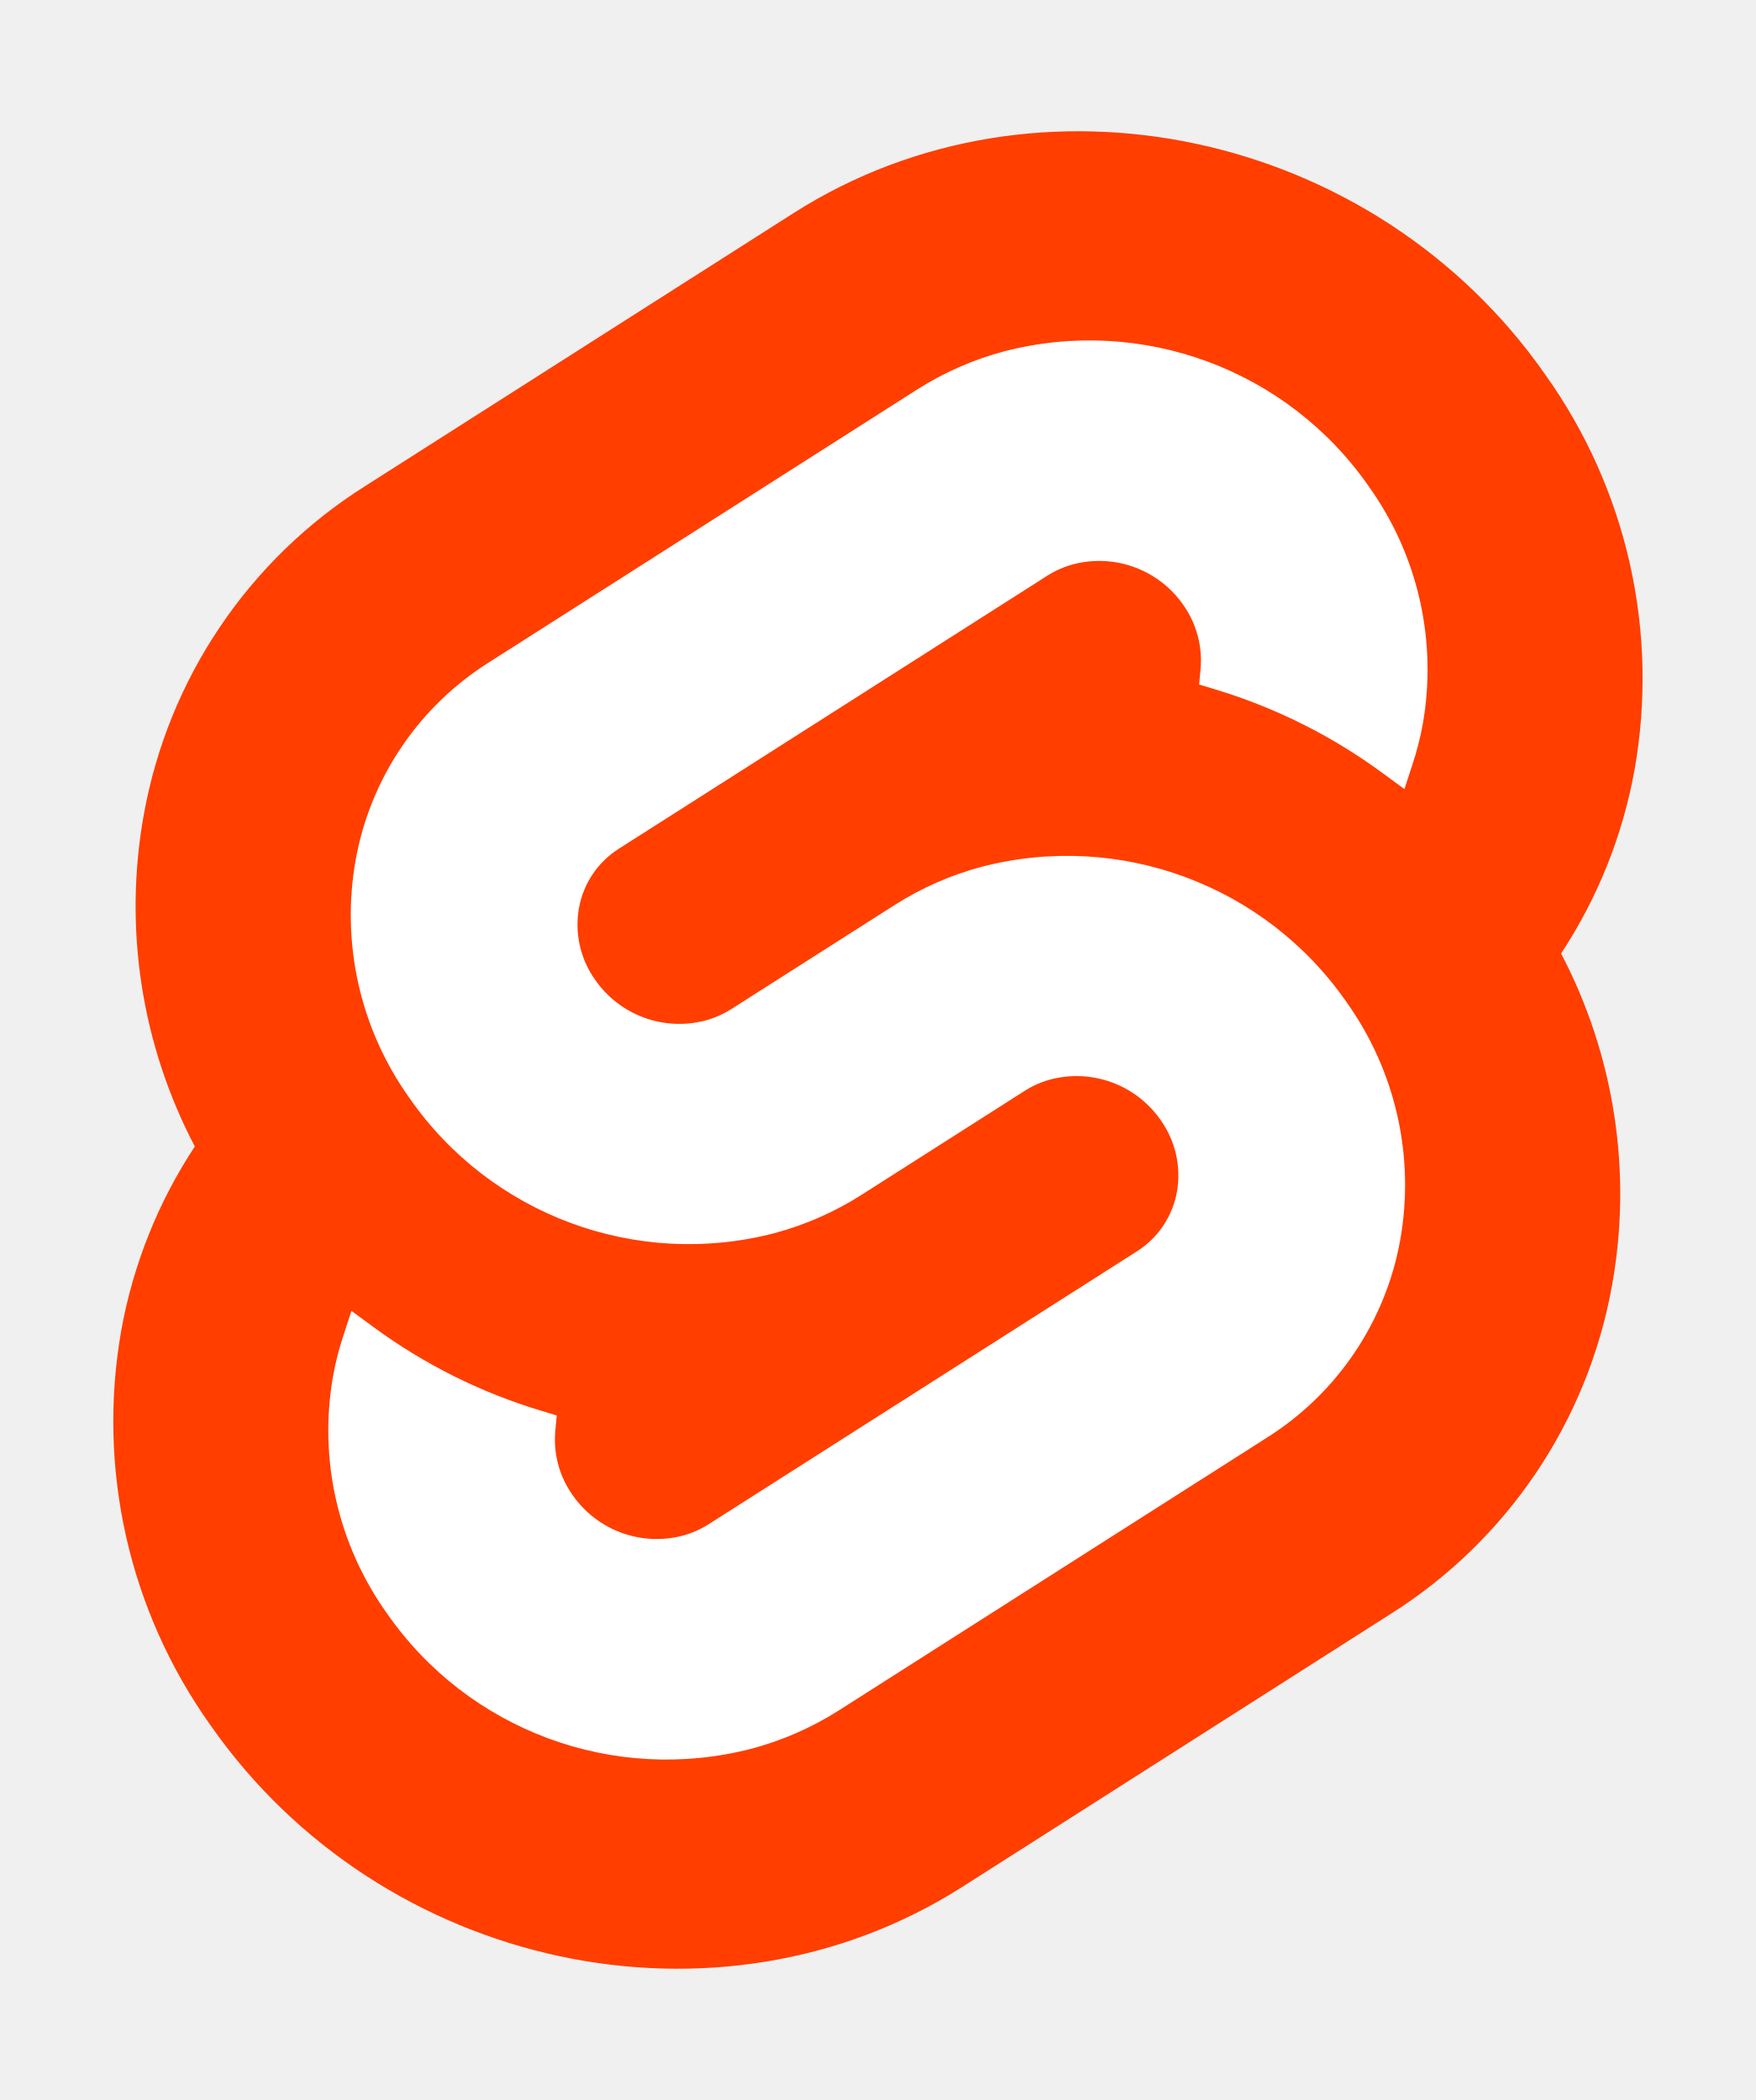
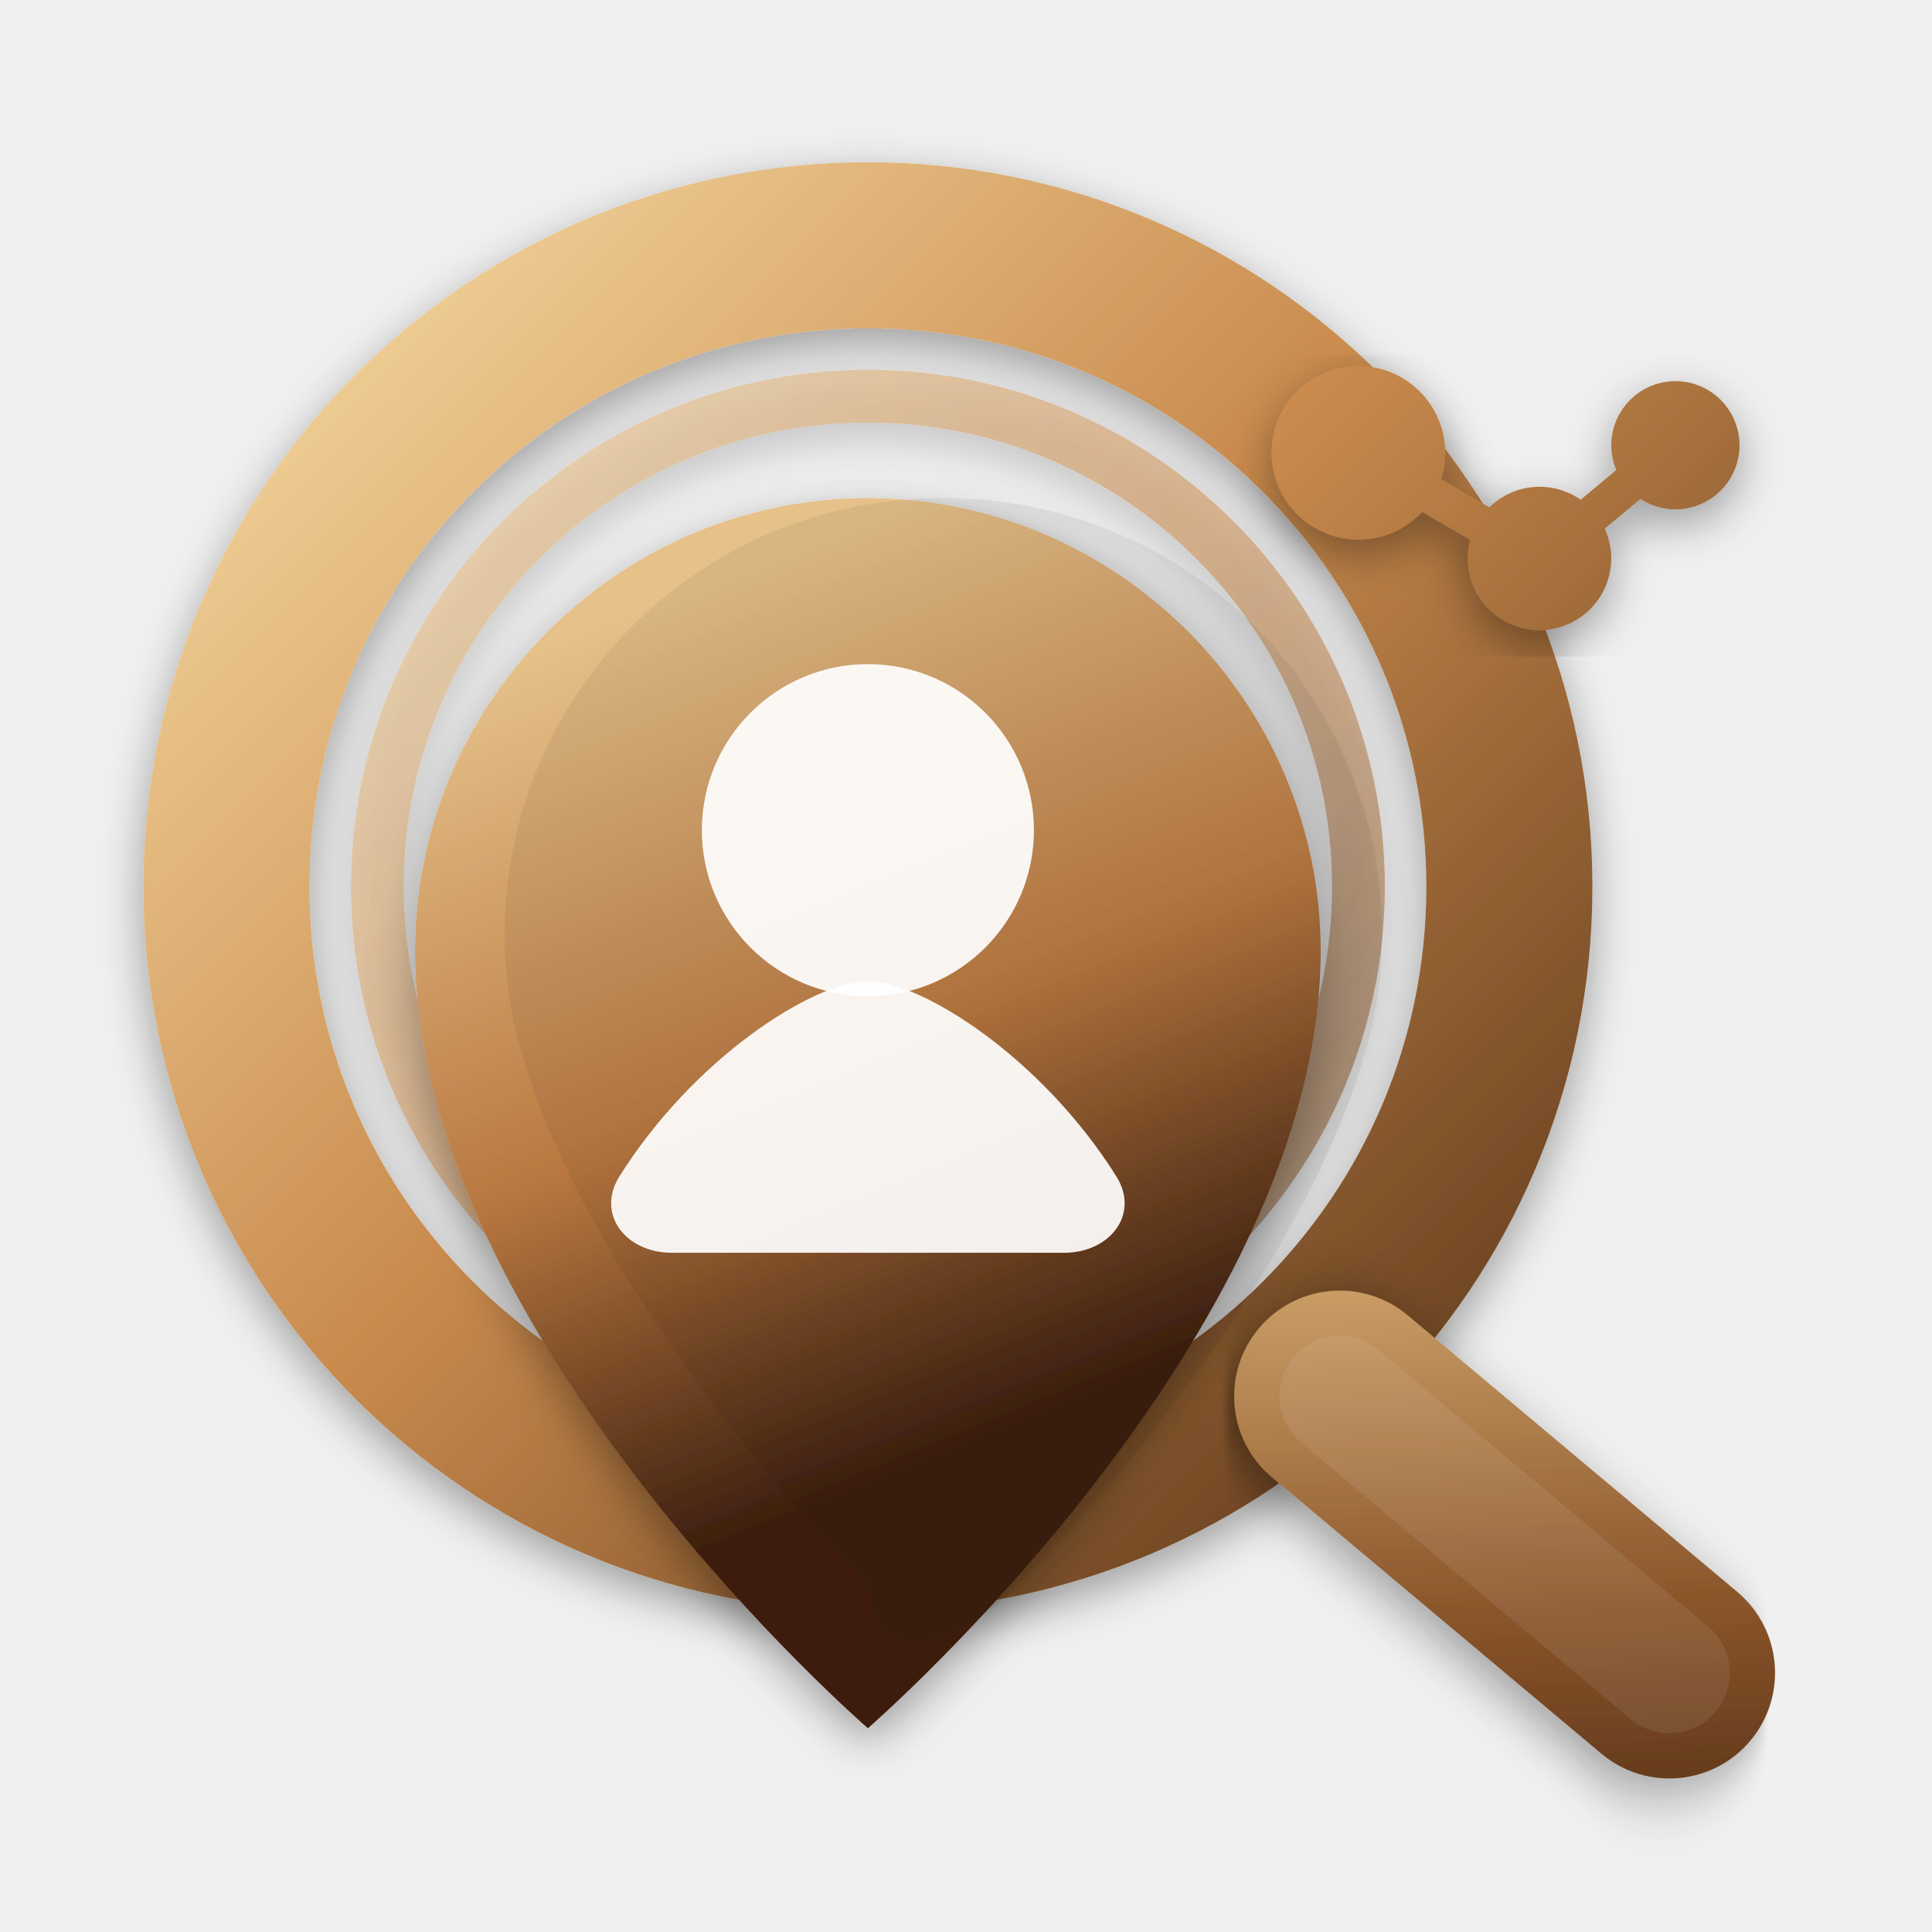
- <svg xmlns="http://www.w3.org/2000/svg" width="107" height="128" viewBox="0 0 107 128">
-   <path d="M94.157 22.819c-10.4-14.885-30.94-19.297-45.792-9.835L22.282 29.608A29.92 29.92 0 0 0 8.764 49.65a31.5 31.5 0 0 0 3.108 20.231 30 30 0 0 0-4.477 11.183 31.9 31.9 0 0 0 5.448 24.116c10.402 14.887 30.942 19.297 45.791 9.835l26.083-16.624A29.92 29.92 0 0 0 98.235 78.35a31.53 31.53 0 0 0-3.105-20.232 30 30 0 0 0 4.474-11.182 31.88 31.88 0 0 0-5.447-24.116" style="fill:#ff3e00" />
-   <path d="M45.817 106.582a20.72 20.72 0 0 1-22.237-8.243 19.17 19.17 0 0 1-3.277-14.503 18 18 0 0 1 .624-2.435l.49-1.498 1.337.981a33.6 33.6 0 0 0 10.203 5.098l.97.294-.09.968a5.85 5.85 0 0 0 1.052 3.878 6.24 6.24 0 0 0 6.695 2.485 5.8 5.8 0 0 0 1.603-.704L69.27 76.28a5.43 5.43 0 0 0 2.45-3.631 5.8 5.8 0 0 0-.987-4.371 6.24 6.24 0 0 0-6.698-2.487 5.7 5.7 0 0 0-1.6.704l-9.953 6.345a19 19 0 0 1-5.296 2.326 20.72 20.72 0 0 1-22.237-8.243 19.17 19.17 0 0 1-3.277-14.502 17.99 17.99 0 0 1 8.13-12.052l26.081-16.623a19 19 0 0 1 5.3-2.329 20.72 20.72 0 0 1 22.237 8.243 19.17 19.17 0 0 1 3.277 14.503 18 18 0 0 1-.624 2.435l-.49 1.498-1.337-.98a33.6 33.6 0 0 0-10.203-5.1l-.97-.294.09-.968a5.86 5.86 0 0 0-1.052-3.878 6.24 6.24 0 0 0-6.696-2.485 5.8 5.8 0 0 0-1.602.704L37.73 51.72a5.42 5.42 0 0 0-2.449 3.63 5.79 5.79 0 0 0 .986 4.372 6.24 6.24 0 0 0 6.698 2.486 5.8 5.8 0 0 0 1.602-.704l9.952-6.342a19 19 0 0 1 5.295-2.328 20.72 20.72 0 0 1 22.237 8.242 19.17 19.17 0 0 1 3.277 14.503 18 18 0 0 1-8.13 12.053l-26.081 16.622a19 19 0 0 1-5.3 2.328" style="fill:#fff" />
+ <svg xmlns="http://www.w3.org/2000/svg" viewBox="0 0 512 512" width="512" height="512" role="img" aria-label="Influencer Scout">
+   <defs>
+     <linearGradient id="gRing" x1="80" y1="80" x2="430" y2="430" gradientUnits="userSpaceOnUse">
+       <stop offset="0" stop-color="#f2d39a" />
+       <stop offset="0.42" stop-color="#c98a4d" />
+       <stop offset="1" stop-color="#4a2a12" />
+     </linearGradient>
+     <linearGradient id="gPin" x1="220" y1="140" x2="310" y2="360" gradientUnits="userSpaceOnUse">
+       <stop offset="0" stop-color="#e6c18a" />
+       <stop offset="0.55" stop-color="#b97840" />
+       <stop offset="1" stop-color="#3d1f0f" />
+     </linearGradient>
+     <linearGradient id="gHandle" x1="310" y1="320" x2="475" y2="495" gradientUnits="userSpaceOnUse">
+       <stop offset="0" stop-color="#e1b77c" />
+       <stop offset="0.5" stop-color="#8a552a" />
+       <stop offset="1" stop-color="#2c1409" />
+     </linearGradient>
+     <filter id="softShadow" x="-20%" y="-20%" width="140%" height="140%">
+       <feGaussianBlur in="SourceAlpha" stdDeviation="6" result="b" />
+       <feOffset dx="0" dy="4" result="o" />
+       <feColorMatrix in="o" type="matrix" values="         0 0 0 0 0         0 0 0 0 0         0 0 0 0 0         0 0 0 .35 0" result="s" />
+       <feMerge>
+         <feMergeNode in="s" />
+         <feMergeNode in="SourceGraphic" />
+       </feMerge>
+     </filter>
+   </defs>
+   <g filter="url(#softShadow)">
+     <circle cx="230" cy="235" r="170" fill="none" stroke="url(#gRing)" stroke-width="44" stroke-linecap="round" />
+     <circle cx="230" cy="235" r="130" fill="none" stroke="url(#gRing)" stroke-width="14" opacity="0.55" />
+   </g>
+   <g transform="rotate(40 340 360)" filter="url(#softShadow)">
+     <rect x="330" y="330" width="170" height="56" rx="28" fill="url(#gHandle)" />
+     <rect x="342" y="342" width="146" height="32" rx="16" fill="#ffffff" opacity="0.08" />
+   </g>
+   <g filter="url(#softShadow)">
+     <path d="M230 132c-66 0-120 54-120 120 0 102 120 206 120 206s120-104 120-206c0-66-54-120-120-120z" fill="url(#gPin)" />
+     <path d="M230 420c-20-20-76-84-92-142-6-20-6-45 2-68 16-46 59-78 110-78 51 0 94 32 110 78 8 23 8 48 2 68-16 58-72 122-92 142-20 20-40 20-40 0z" fill="#000" opacity="0.06" />
+     <circle cx="230" cy="220" r="44" fill="#fff" opacity="0.92" />
+     <path d="M164 312c20-32 52-52 66-52s46 20 66 52c6 10-2 20-14 20H178c-12 0-20-10-14-20z" fill="#fff" opacity="0.92" />
+   </g>
+   <g fill="url(#gRing)" stroke="url(#gRing)" stroke-width="10" stroke-linecap="round" stroke-linejoin="round" filter="url(#softShadow)">
+     <path d="M360 120 L408 148 L444 118" fill="none" />
+     <circle cx="360" cy="120" r="18" />
+     <circle cx="408" cy="148" r="14" />
+     <circle cx="444" cy="118" r="12" />
+   </g>
</svg>
